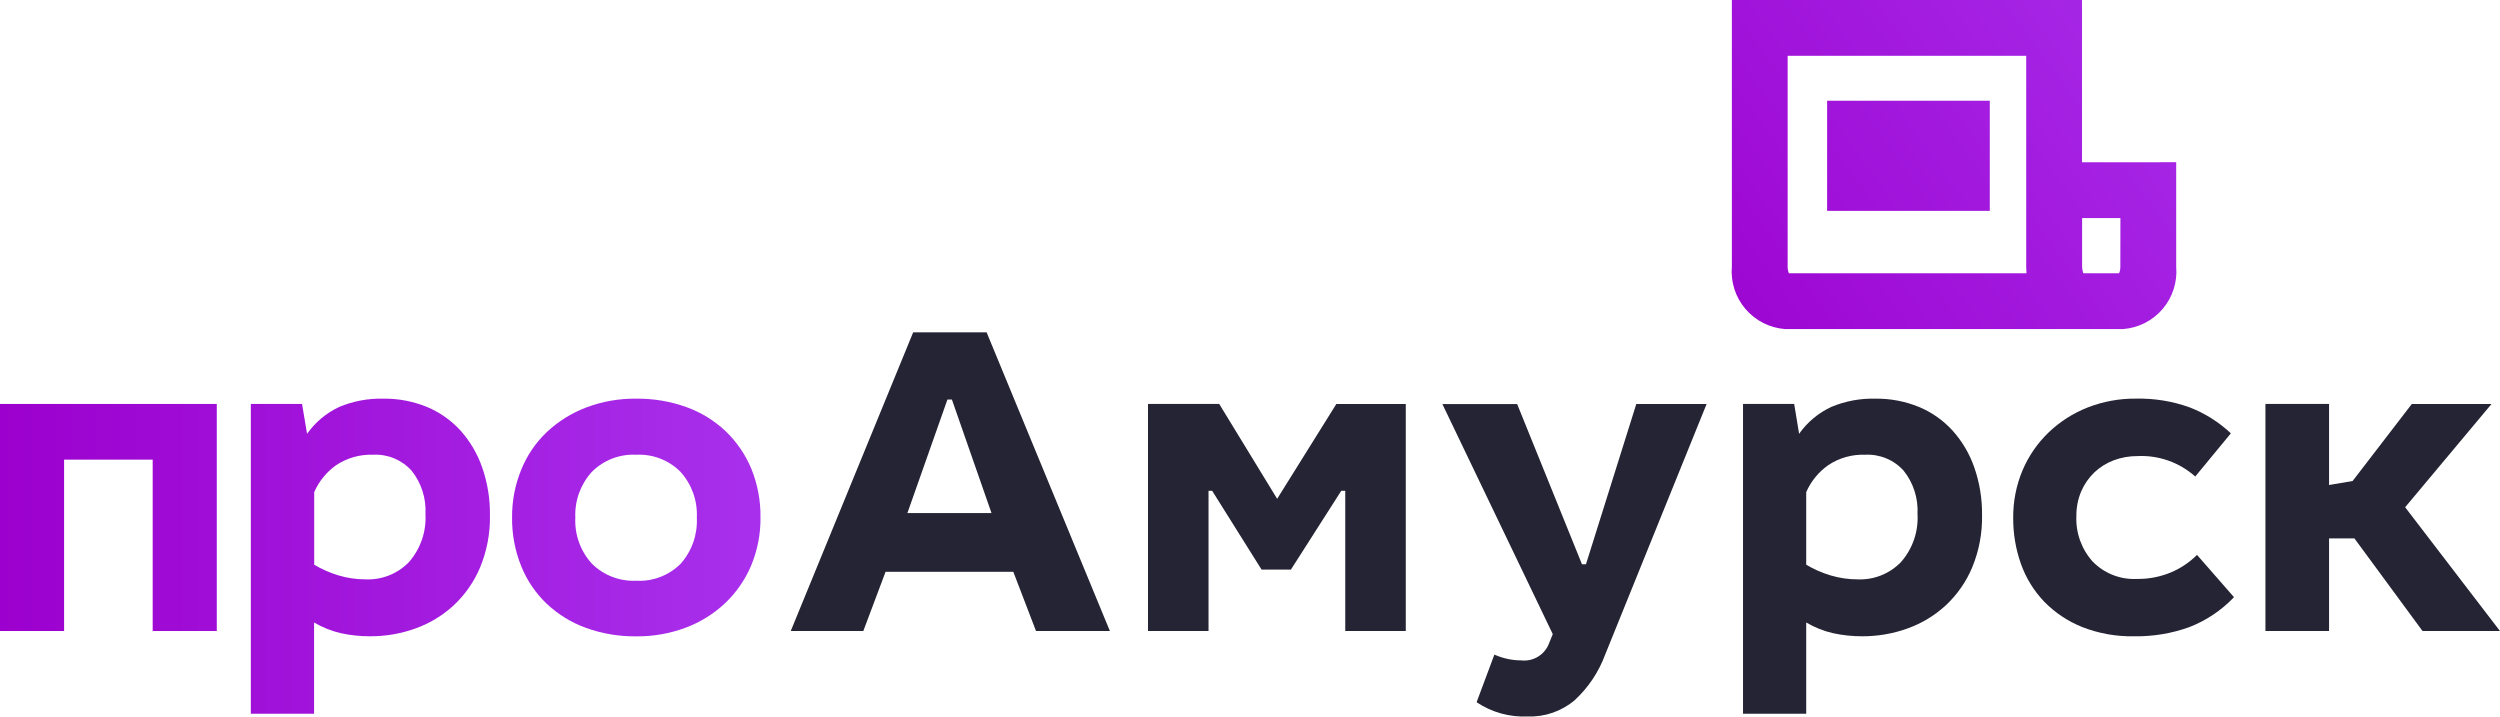
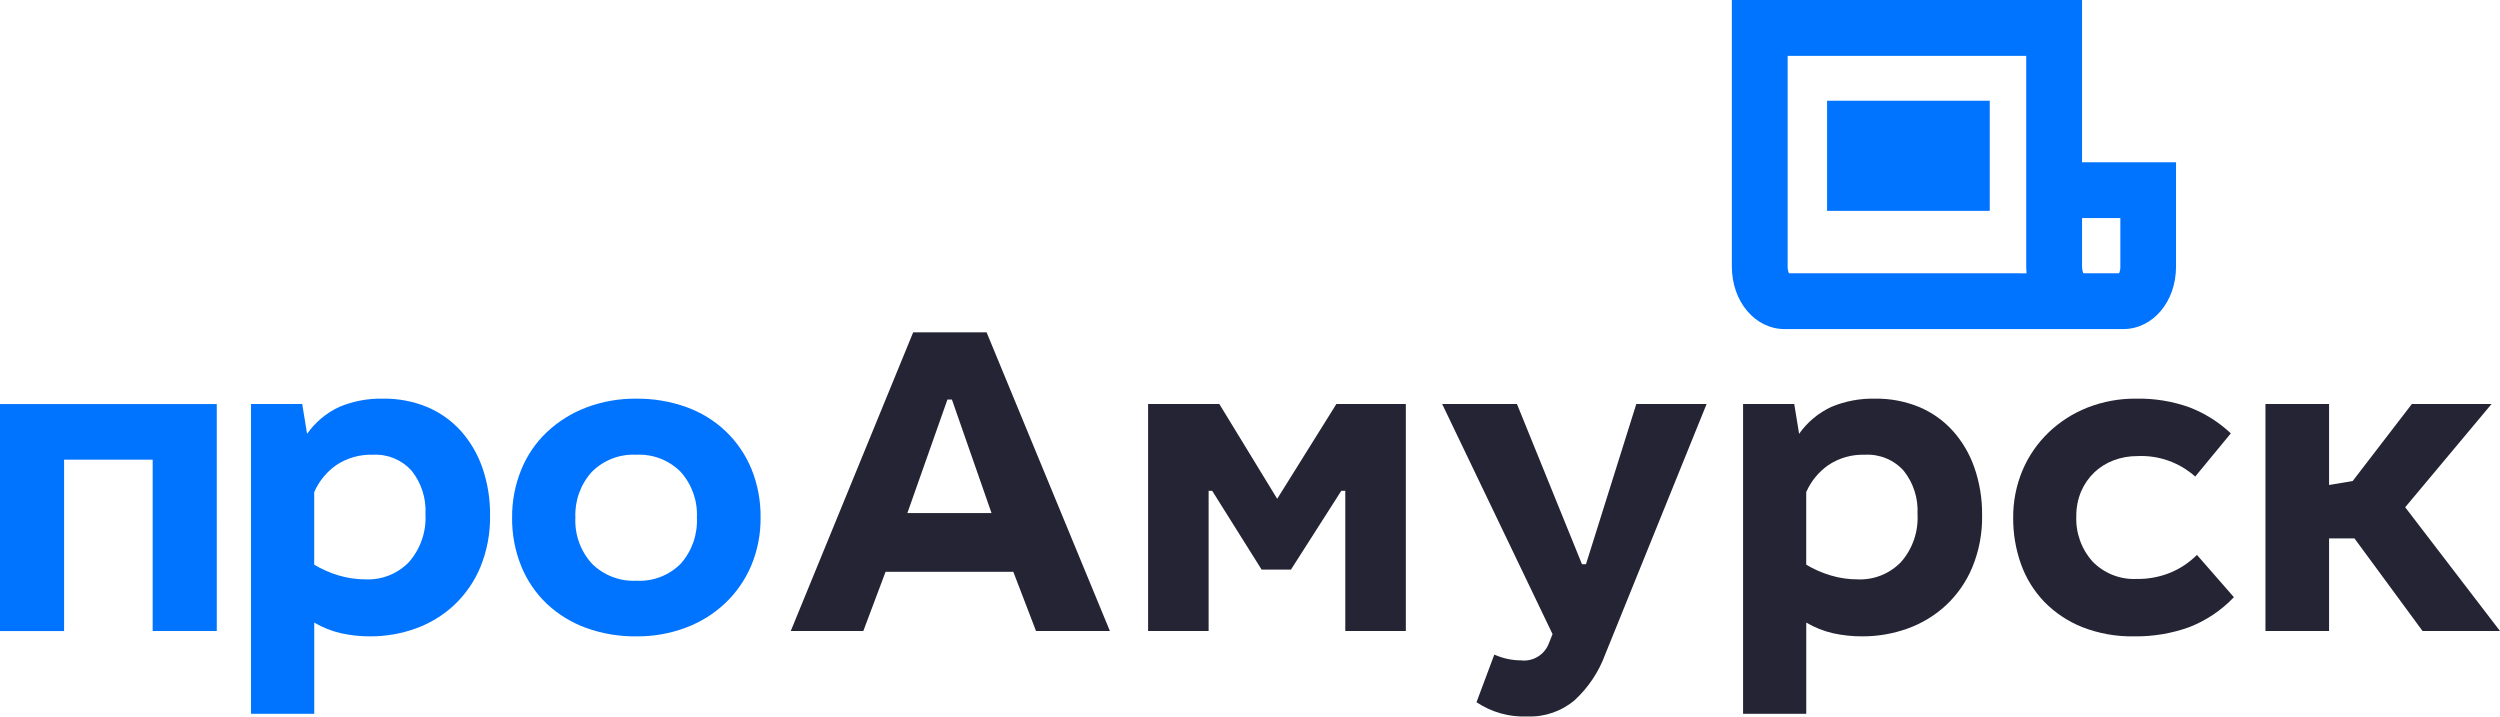
- <svg xmlns="http://www.w3.org/2000/svg" xmlns:xlink="http://www.w3.org/1999/xlink" width="138" height="39.549" viewBox="0 0 138 39.549">
+ <svg xmlns="http://www.w3.org/2000/svg" width="156" height="44.708" viewBox="0 0 156 44.708">
  <defs>
-     <style>.a{fill:url(#a);}.b{fill:#242434;}.c{fill:url(#b);}.d{fill:url(#c);}.e{fill:url(#d);}</style>
-     <linearGradient id="a" x1="-0.287" y1="0.896" x2="1.244" y2="0.074" gradientUnits="objectBoundingBox">
-       <stop offset="0" stop-color="#9c00ce" />
-       <stop offset="1" stop-color="#a830ec" />
-     </linearGradient>
-     <linearGradient id="b" x1="0" y1="0.671" x2="3.509" y2="0.671" xlink:href="#a" />
-     <linearGradient id="c" x1="-1.05" y1="0.5" x2="2.132" y2="0.5" xlink:href="#a" />
-     <linearGradient id="d" x1="-2.062" y1="0.663" x2="1" y2="0.663" xlink:href="#a" />
+     <style>.a{fill:#0073ff;}.b{fill:#242434;}</style>
  </defs>
-   <g transform="translate(-327 -5)">
-     <path class="a" d="M-2542.971,1148.659V1139.7H-2562.3v14.711a3.188,3.188,0,0,0,2.924,3.455h18.68a3.181,3.181,0,0,0,2.923-3.442v-5.767Zm-16.18,6.128a.943.943,0,0,1-.07-.374v-11.63h13.169v11.657c0,.117.005.233.015.347Zm18.295-.361a.908.908,0,0,1-.068.361h-1.97a.269.269,0,0,1-.022-.042l0-.014a.949.949,0,0,1-.051-.318v-2.673h2.115Zm-16.186-9.164h8.979v6.081h-8.979Z" transform="translate(2984.899 -1134.702)" />
-     <g transform="translate(2984.899 -1134.702)">
-       <path class="b" d="M-2596.633,1174.534h-4.078l-1.253-3.268h-7.052l-1.228,3.268h-4.006l6.758-16.487h4.054Zm-6.535-6.511-2.186-6.266h-.247l-2.21,6.266Z" />
-       <path class="b" d="M-2587.4,1167.237l3.267-5.235h3.833v12.532h-3.341v-7.74h-.221l-2.778,4.349h-1.621l-2.727-4.349h-.2v7.74h-3.342V1162h3.932Z" />
-       <path class="b" d="M-2570.574,1170.848h.221l2.778-8.846h3.881l-5.6,13.834a6.475,6.475,0,0,1-1.671,2.507,3.8,3.8,0,0,1-2.6.908,4.691,4.691,0,0,1-2.826-.786l.982-2.629a3.715,3.715,0,0,0,.763.246,3.626,3.626,0,0,0,.712.073,1.464,1.464,0,0,0,1.548-.957l.2-.492-6.094-12.7h4.128Z" />
-       <path class="b" d="M-2558.589,1163.649a4.5,4.5,0,0,1,1.781-1.487,5.911,5.911,0,0,1,2.421-.454,6.147,6.147,0,0,1,2.407.454,5.2,5.2,0,0,1,1.855,1.3,5.969,5.969,0,0,1,1.206,2.039,7.732,7.732,0,0,1,.429,2.641,7.187,7.187,0,0,1-.541,2.875,6.075,6.075,0,0,1-1.461,2.1,6.187,6.187,0,0,1-2.114,1.277,7.27,7.27,0,0,1-2.493.43,7.4,7.4,0,0,1-1.623-.171,5.179,5.179,0,0,1-1.474-.59v5.037h-3.488V1162h2.824Zm1.733,7.814a5.161,5.161,0,0,0,1.51.22,3.136,3.136,0,0,0,2.383-.957,3.694,3.694,0,0,0,.911-2.654,3.533,3.533,0,0,0-.762-2.384,2.669,2.669,0,0,0-2.139-.884,3.429,3.429,0,0,0-2.013.565,3.555,3.555,0,0,0-1.23,1.5v4.005A6,6,0,0,0-2556.856,1171.463Z" />
-       <path class="b" d="M-2539.919,1164.878a3.656,3.656,0,0,0-1.3.232,3.209,3.209,0,0,0-1.067.664,3.193,3.193,0,0,0-.726,1.044,3.378,3.378,0,0,0-.271,1.376,3.522,3.522,0,0,0,.9,2.507,3.185,3.185,0,0,0,2.443.958,4.7,4.7,0,0,0,1.867-.357,4.506,4.506,0,0,0,1.45-.97l2.04,2.334a6.787,6.787,0,0,1-2.481,1.659,8.6,8.6,0,0,1-3.023.5,7.469,7.469,0,0,1-2.886-.515,6.091,6.091,0,0,1-2.09-1.4,5.84,5.84,0,0,1-1.278-2.076,7.423,7.423,0,0,1-.429-2.543,6.619,6.619,0,0,1,.516-2.629,6.327,6.327,0,0,1,1.438-2.089,6.6,6.6,0,0,1,2.15-1.376,7.15,7.15,0,0,1,2.678-.491,8.233,8.233,0,0,1,2.948.479,7.019,7.019,0,0,1,2.285,1.437l-1.966,2.384A4.472,4.472,0,0,0-2539.919,1164.878Z" />
-       <path class="b" d="M-2529.335,1166.474l1.3-.22,3.268-4.252h4.4l-4.768,5.7,5.234,6.831h-4.275l-3.759-5.111h-1.4v5.111h-3.512V1162h3.512Z" />
-     </g>
-     <g transform="translate(2984.899 -1134.702)">
-       <path class="c" d="M-2645.933,1174.534h-3.538v-9.46h-4.89v9.46h-3.538V1162h11.966Z" />
-       <path class="d" d="M-2640.949,1163.649a4.5,4.5,0,0,1,1.782-1.487,5.907,5.907,0,0,1,2.419-.454,6.155,6.155,0,0,1,2.408.454,5.222,5.222,0,0,1,1.856,1.3,6.013,6.013,0,0,1,1.2,2.039,7.726,7.726,0,0,1,.43,2.641,7.187,7.187,0,0,1-.54,2.875,6.087,6.087,0,0,1-1.462,2.1,6.176,6.176,0,0,1-2.112,1.277,7.29,7.29,0,0,1-2.5.43,7.372,7.372,0,0,1-1.62-.171,5.164,5.164,0,0,1-1.474-.59v5.037h-3.491V1162h2.827Zm1.731,7.814a5.172,5.172,0,0,0,1.513.22,3.135,3.135,0,0,0,2.383-.957,3.706,3.706,0,0,0,.908-2.654,3.518,3.518,0,0,0-.762-2.384,2.664,2.664,0,0,0-2.136-.884,3.444,3.444,0,0,0-2.016.565,3.561,3.561,0,0,0-1.227,1.5v4.005A5.981,5.981,0,0,0-2639.218,1171.463Z" />
-       <path class="e" d="M-2620.008,1162.175a6.175,6.175,0,0,1,2.174,1.339,6.114,6.114,0,0,1,1.414,2.076,6.9,6.9,0,0,1,.5,2.679,6.692,6.692,0,0,1-.516,2.653,6.186,6.186,0,0,1-1.438,2.076,6.493,6.493,0,0,1-2.174,1.351,7.573,7.573,0,0,1-2.728.479,7.9,7.9,0,0,1-2.776-.466,6.3,6.3,0,0,1-2.162-1.327,5.932,5.932,0,0,1-1.412-2.077,6.939,6.939,0,0,1-.506-2.689,6.813,6.813,0,0,1,.506-2.642,5.937,5.937,0,0,1,1.412-2.076,6.6,6.6,0,0,1,2.162-1.352,7.551,7.551,0,0,1,2.776-.491A7.907,7.907,0,0,1-2620.008,1162.175Zm-5.233,3.587a3.521,3.521,0,0,0-.9,2.507,3.514,3.514,0,0,0,.909,2.542,3.249,3.249,0,0,0,2.457.947,3.2,3.2,0,0,0,2.457-.947,3.57,3.57,0,0,0,.884-2.542,3.512,3.512,0,0,0-.9-2.52,3.209,3.209,0,0,0-2.445-.945A3.216,3.216,0,0,0-2625.241,1165.762Z" />
+   <g transform="translate(-338 -27)">
+     <g transform="translate(2943.075 -1075.515)">
+       <path class="a" d="M-2475.156,1112.64v-10.125h-21.852v16.629c0,2.191,1.451,3.906,3.3,3.906h21.117c1.853,0,3.3-1.71,3.3-3.891v-6.519Zm-18.29,6.927a1.049,1.049,0,0,1-.08-.423V1106h14.887v13.177c0,.132.006.264.017.392Zm20.681-.408a1.023,1.023,0,0,1-.077.408h-2.228a.471.471,0,0,1-.024-.046l-.005-.017a1.1,1.1,0,0,1-.057-.36v-3.021h2.391Zm-18.3-10.359h10.15v6.874h-10.15Z" />
+       <path class="b" d="M-2535.817,1141.89h-4.61l-1.417-3.694h-7.972l-1.388,3.694h-4.528l7.639-18.637h4.582Zm-7.387-7.36-2.472-7.084h-.279l-2.5,7.084Z" />
+       <path class="b" d="M-2525.378,1133.641l3.693-5.917h4.334v14.166h-3.778v-8.749h-.249l-3.141,4.916h-1.832l-3.084-4.916h-.222v8.749h-3.777v-14.166h4.444Z" />
+       <path class="b" d="M-2506.359,1137.723h.249l3.141-10h4.387l-6.333,15.639a7.311,7.311,0,0,1-1.889,2.833,4.294,4.294,0,0,1-2.943,1.027,5.3,5.3,0,0,1-3.194-.889l1.111-2.971a4.218,4.218,0,0,0,.861.277,4.066,4.066,0,0,0,.8.083,1.655,1.655,0,0,0,1.751-1.083l.222-.555-6.889-14.361h4.667Z" />
+       <path class="b" d="M-2492.811,1129.586a5.08,5.08,0,0,1,2.013-1.682,6.691,6.691,0,0,1,2.737-.513,6.958,6.958,0,0,1,2.721.513,5.9,5.9,0,0,1,2.1,1.473,6.764,6.764,0,0,1,1.363,2.305,8.754,8.754,0,0,1,.485,2.986,8.128,8.128,0,0,1-.612,3.25,6.844,6.844,0,0,1-1.651,2.374,6.99,6.99,0,0,1-2.39,1.445,8.234,8.234,0,0,1-2.818.486,8.28,8.28,0,0,1-1.834-.194,5.852,5.852,0,0,1-1.667-.666v5.693h-3.943v-19.332h3.193Zm1.959,8.832a5.8,5.8,0,0,0,1.707.25,3.543,3.543,0,0,0,2.694-1.083,4.175,4.175,0,0,0,1.029-3,3.991,3.991,0,0,0-.861-2.694,3.017,3.017,0,0,0-2.418-1,3.882,3.882,0,0,0-2.276.639,4.017,4.017,0,0,0-1.39,1.694v4.528A6.717,6.717,0,0,0-2490.852,1138.418Z" />
+       <path class="b" d="M-2471.706,1130.975a4.117,4.117,0,0,0-1.474.263,3.578,3.578,0,0,0-1.206.75,3.607,3.607,0,0,0-.821,1.18,3.826,3.826,0,0,0-.306,1.556,3.98,3.98,0,0,0,1.016,2.833,3.6,3.6,0,0,0,2.761,1.084,5.316,5.316,0,0,0,2.111-.4,5.122,5.122,0,0,0,1.64-1.1l2.305,2.638a7.668,7.668,0,0,1-2.8,1.875,9.72,9.72,0,0,1-3.417.569,8.441,8.441,0,0,1-3.263-.583,6.877,6.877,0,0,1-2.363-1.583,6.6,6.6,0,0,1-1.444-2.347,8.4,8.4,0,0,1-.485-2.875,7.5,7.5,0,0,1,.582-2.972,7.143,7.143,0,0,1,1.626-2.361,7.465,7.465,0,0,1,2.431-1.556,8.1,8.1,0,0,1,3.027-.555,9.31,9.31,0,0,1,3.333.542,7.927,7.927,0,0,1,2.582,1.624l-2.222,2.695A5.059,5.059,0,0,0-2471.706,1130.975Z" />
+       <path class="b" d="M-2459.741,1132.779l1.474-.249,3.693-4.806h4.973l-5.39,6.444,5.916,7.722h-4.832l-4.249-5.778h-1.585v5.778h-3.97v-14.166h3.97Z" />
+       <path class="a" d="M-2591.548,1141.89h-4V1131.2h-5.528v10.693h-4v-14.166h13.527Z" />
+       <path class="a" d="M-2585.913,1129.586a5.079,5.079,0,0,1,2.013-1.682,6.686,6.686,0,0,1,2.735-.513,6.974,6.974,0,0,1,2.723.513,5.921,5.921,0,0,1,2.1,1.473,6.807,6.807,0,0,1,1.361,2.305,8.754,8.754,0,0,1,.485,2.986,8.128,8.128,0,0,1-.61,3.25,6.878,6.878,0,0,1-1.653,2.374,6.965,6.965,0,0,1-2.388,1.445,8.251,8.251,0,0,1-2.82.486,8.262,8.262,0,0,1-1.832-.194,5.855,5.855,0,0,1-1.667-.666v5.693h-3.945v-19.332h3.194Zm1.956,8.832a5.819,5.819,0,0,0,1.71.25,3.543,3.543,0,0,0,2.694-1.083,4.187,4.187,0,0,0,1.027-3,3.977,3.977,0,0,0-.862-2.694,3.012,3.012,0,0,0-2.415-1,3.891,3.891,0,0,0-2.278.639,4.029,4.029,0,0,0-1.388,1.694v4.528A6.714,6.714,0,0,0-2583.957,1138.418Z" />
+       <path class="a" d="M-2562.242,1127.919a6.985,6.985,0,0,1,2.458,1.514,6.906,6.906,0,0,1,1.6,2.346,7.811,7.811,0,0,1,.569,3.029,7.557,7.557,0,0,1-.583,3,7.006,7.006,0,0,1-1.626,2.347,7.318,7.318,0,0,1-2.457,1.527,8.555,8.555,0,0,1-3.084.542,8.944,8.944,0,0,1-3.138-.527,7.157,7.157,0,0,1-2.445-1.5,6.732,6.732,0,0,1-1.6-2.348,7.839,7.839,0,0,1-.571-3.04,7.7,7.7,0,0,1,.571-2.987,6.714,6.714,0,0,1,1.6-2.346,7.478,7.478,0,0,1,2.445-1.529,8.551,8.551,0,0,1,3.138-.555A8.952,8.952,0,0,1-2562.242,1127.919Zm-5.915,4.055a3.981,3.981,0,0,0-1.014,2.834,3.979,3.979,0,0,0,1.027,2.874,3.674,3.674,0,0,0,2.778,1.07,3.612,3.612,0,0,0,2.777-1.07,4.038,4.038,0,0,0,1-2.874,3.968,3.968,0,0,0-1.013-2.848,3.628,3.628,0,0,0-2.764-1.069A3.637,3.637,0,0,0-2568.157,1131.974Z" />
    </g>
  </g>
</svg>
